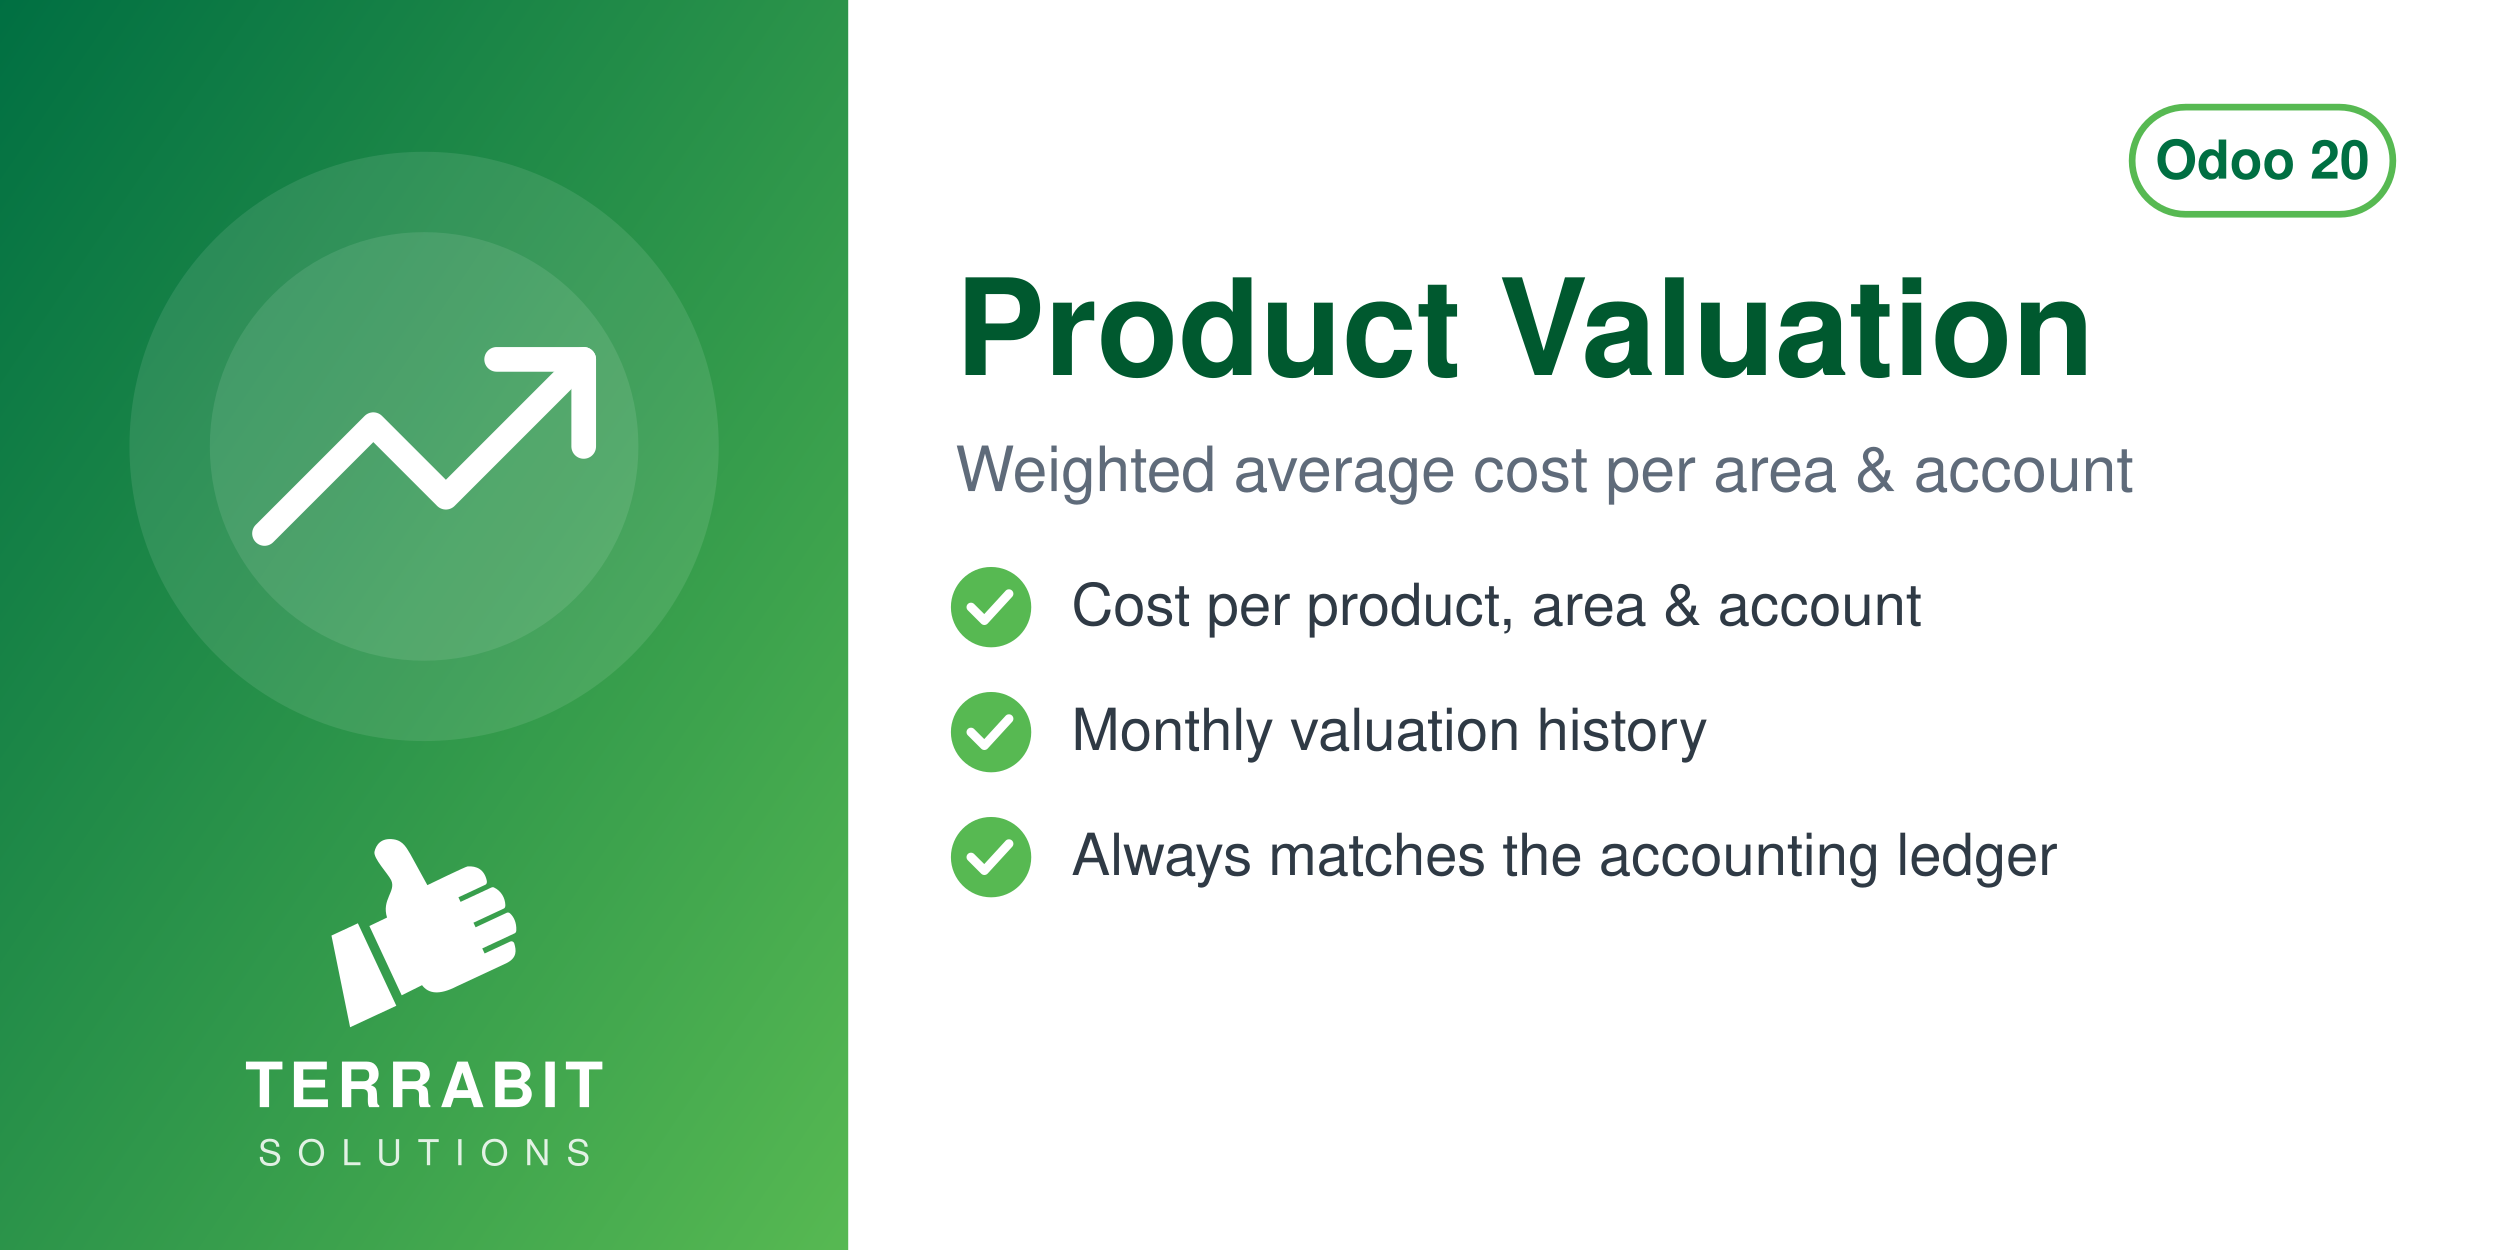
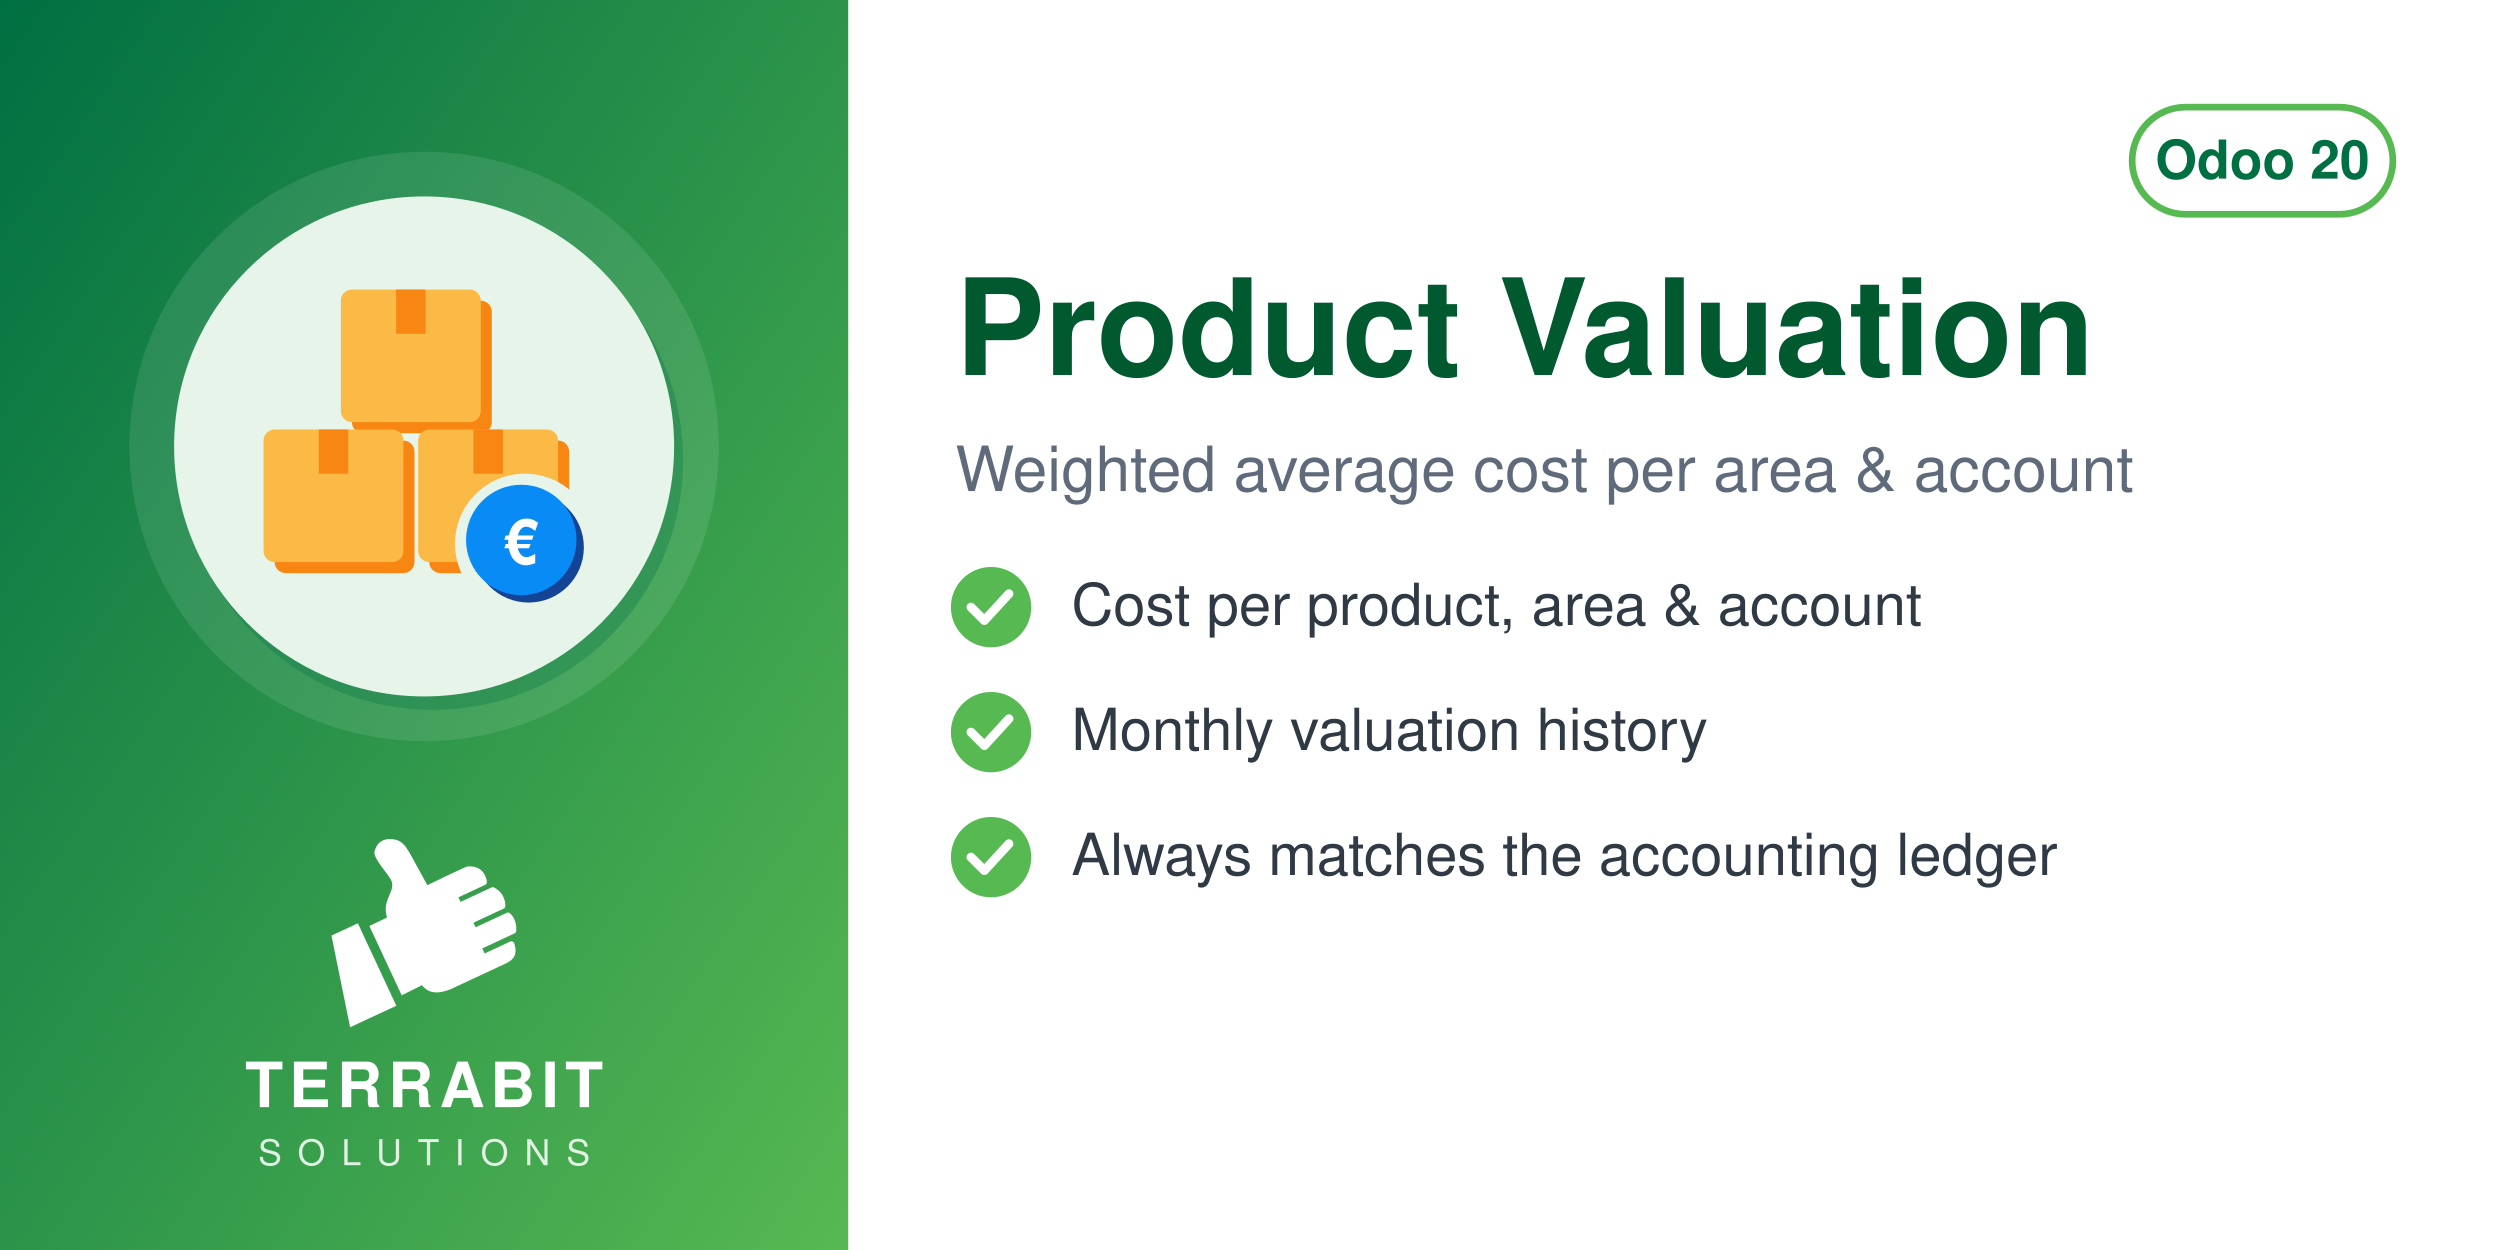
<svg xmlns="http://www.w3.org/2000/svg" width="560" height="280" viewBox="0 0 560 280">
  <defs>
    <linearGradient id="g" x1="0" y1="0" x2="1" y2="1">
      <stop offset="0" stop-color="#006F42" />
      <stop offset="1" stop-color="#57B952" />
    </linearGradient>
  </defs>
  <rect width="560" height="280" fill="#FFFFFF" />
  <rect width="190" height="280" fill="url(#g)" />
  <circle cx="95.0" cy="100" r="66" fill="white" opacity="0.10" />
-   <circle cx="95.0" cy="100" r="48" fill="white" opacity="0.10" />
-   <svg x="56.0" y="61.0" width="78" height="78" viewBox="0 0 24 24">
-     <g fill="none" stroke="white" stroke-width="1.7" stroke-linecap="round" stroke-linejoin="round">
-       <path d="M23 6l-9.5 9.5-5-5L1 18" />
-       <path d="M17 6h6v6" />
+   <circle cx="97.0" cy="103" r="56" fill="#006F42" opacity="0.30" />
+   <circle cx="95.0" cy="100" r="56" fill="#E6F4EA" />
+   <svg x="54.0" y="59.0" width="82" height="82" viewBox="0 0 100 100" preserveAspectRatio="xMidYMid meet">
+     <g transform="translate(0.11,-0.88) scale(1.0057)">
+       <defs>
+         <mask id="mi-cut" maskUnits="userSpaceOnUse" x="-20" y="-20" width="140" height="140">
+           <rect x="-20" y="-20" width="140" height="140" fill="#fff" />
+           <circle cx="77" cy="77" r="19" fill="#000" />
+         </mask>
+       </defs>
+       <g mask="url(#mi-cut)">
+         <g transform="translate(3,3)" fill="#F78613">
+           <rect x="6" y="46" width="38" height="36" rx="3" />
+           <rect x="48" y="46" width="38" height="36" rx="3" />
+           <rect x="27" y="8" width="38" height="36" rx="3" />
+         </g>
+         <g fill="#FBB945">
+           <rect x="6" y="46" width="38" height="36" rx="3" />
+           <rect x="48" y="46" width="38" height="36" rx="3" />
+           <rect x="27" y="8" width="38" height="36" rx="3" />
+         </g>
+         <g fill="#F78613">
+           <rect x="21" y="46" width="8" height="12" />
+           <rect x="63" y="46" width="8" height="12" />
+           <rect x="42" y="8" width="8" height="12" />
+         </g>
+       </g>
+       <circle cx="78" cy="78" r="15" fill="#144496" />
+       <circle cx="76" cy="76" r="15" fill="#088BF5" />
+       <text x="76" y="82.5" font-family="Helvetica, Arial, sans-serif" font-weight="bold" font-size="17" fill="#FFFFFF" text-anchor="middle">€</text>
    </g>
  </svg>
  <svg x="72.0" y="186" width="46" height="46" viewBox="4045 2535 3400 3400" preserveAspectRatio="xMidYMid meet">
    <path fill="#FFFFFF" d="M4648.32 4073.59l636.59 1365.17 -765.09 355.96 -308.63 -1517.87 437.13 -203.26zm725.61 1192.32l336.75 -167.88c105.65,140.85 282.69,170.72 576.82,18.8l819.92 -382.33c181.4,-90.13 164.26,-214.57 130.07,-328.43 -4.28,-14.25 -13.68,-24.81 -27.34,-30.7 -13.67,-5.89 -27.61,-5.11 -41.09,1.18l-422.32 196.93 -39.04 -83.72 538.07 -250.91c16.64,-7.76 24.7,-27.69 25.58,-46.04 6.48,-134.33 -44.36,-230.89 -105.84,-285.23 -15.2,-13.44 -35.71,-15.59 -54.12,-7l-513.92 239.64 -35.6 -76.34 506.31 -236.1c17.69,-8.25 22.52,-36.93 21.83,-56.45 -4.1,-117.31 -67.62,-232.74 -187.72,-290.66 -13.94,-6.72 -28.64,-6.36 -42.69,0.19l-511.21 238.38 -35.37 -75.86 448.98 -209.36c20.44,-9.53 25.81,-42.28 21.02,-64.32 -41.02,-189.07 -167.92,-247.8 -318.14,-237.87 -29.39,1.94 -589.86,273.16 -665.95,310.54l-281.84 -513.57c-59.06,-93.13 -112.7,-221.7 -276.47,-245.13 -211.24,-30.22 -291.56,94.38 -316.89,203.13 -25.32,108.75 223.84,365.99 276.05,473.69 85.52,184.27 -161.86,318.11 -68.41,617.99l-292.54 139.94 535.09 1147.51z" />
  </svg>
  <text x="95.0" y="248" text-anchor="middle" font-family="Helvetica,Arial,sans-serif" font-size="14" font-weight="800" letter-spacing="1.4" fill="white">TERRABIT</text>
  <text x="95.0" y="261" text-anchor="middle" font-family="Helvetica,Arial,sans-serif" font-size="8" font-weight="500" letter-spacing="3.6" fill="white" opacity="0.85">SOLUTIONS</text>
  <g>
    <rect x="477.6" y="24" width="58.4" height="24" rx="12" fill="none" stroke="#57B952" stroke-width="1.5" />
    <text x="506.8" y="40" text-anchor="middle" font-family="Helvetica,Arial,sans-serif" font-size="12" font-weight="700" fill="#006F42">Odoo 20</text>
  </g>
  <text x="214" y="84" font-family="Helvetica,Arial,sans-serif" font-size="30" font-weight="700" fill="#00592F">Product Valuation</text>
  <text x="214" y="110" font-family="Helvetica,Arial,sans-serif" font-size="14" fill="#5F6B7A">Weighted average cost per area &amp; account</text>
  <circle cx="222" cy="136" r="9" fill="#57B952" />
  <path d="M217.5 136 l3 3 l5.5 -6" fill="none" stroke="white" stroke-width="2" stroke-linecap="round" stroke-linejoin="round" />
  <text x="240" y="140" font-family="Helvetica,Arial,sans-serif" font-size="13" fill="#2F3A45">Cost per product, area &amp; account</text>
  <circle cx="222" cy="164" r="9" fill="#57B952" />
  <path d="M217.5 164 l3 3 l5.5 -6" fill="none" stroke="white" stroke-width="2" stroke-linecap="round" stroke-linejoin="round" />
  <text x="240" y="168" font-family="Helvetica,Arial,sans-serif" font-size="13" fill="#2F3A45">Monthly valuation history</text>
  <circle cx="222" cy="192" r="9" fill="#57B952" />
  <path d="M217.5 192 l3 3 l5.5 -6" fill="none" stroke="white" stroke-width="2" stroke-linecap="round" stroke-linejoin="round" />
  <text x="240" y="196" font-family="Helvetica,Arial,sans-serif" font-size="13" fill="#2F3A45">Always matches the accounting ledger</text>
</svg>
